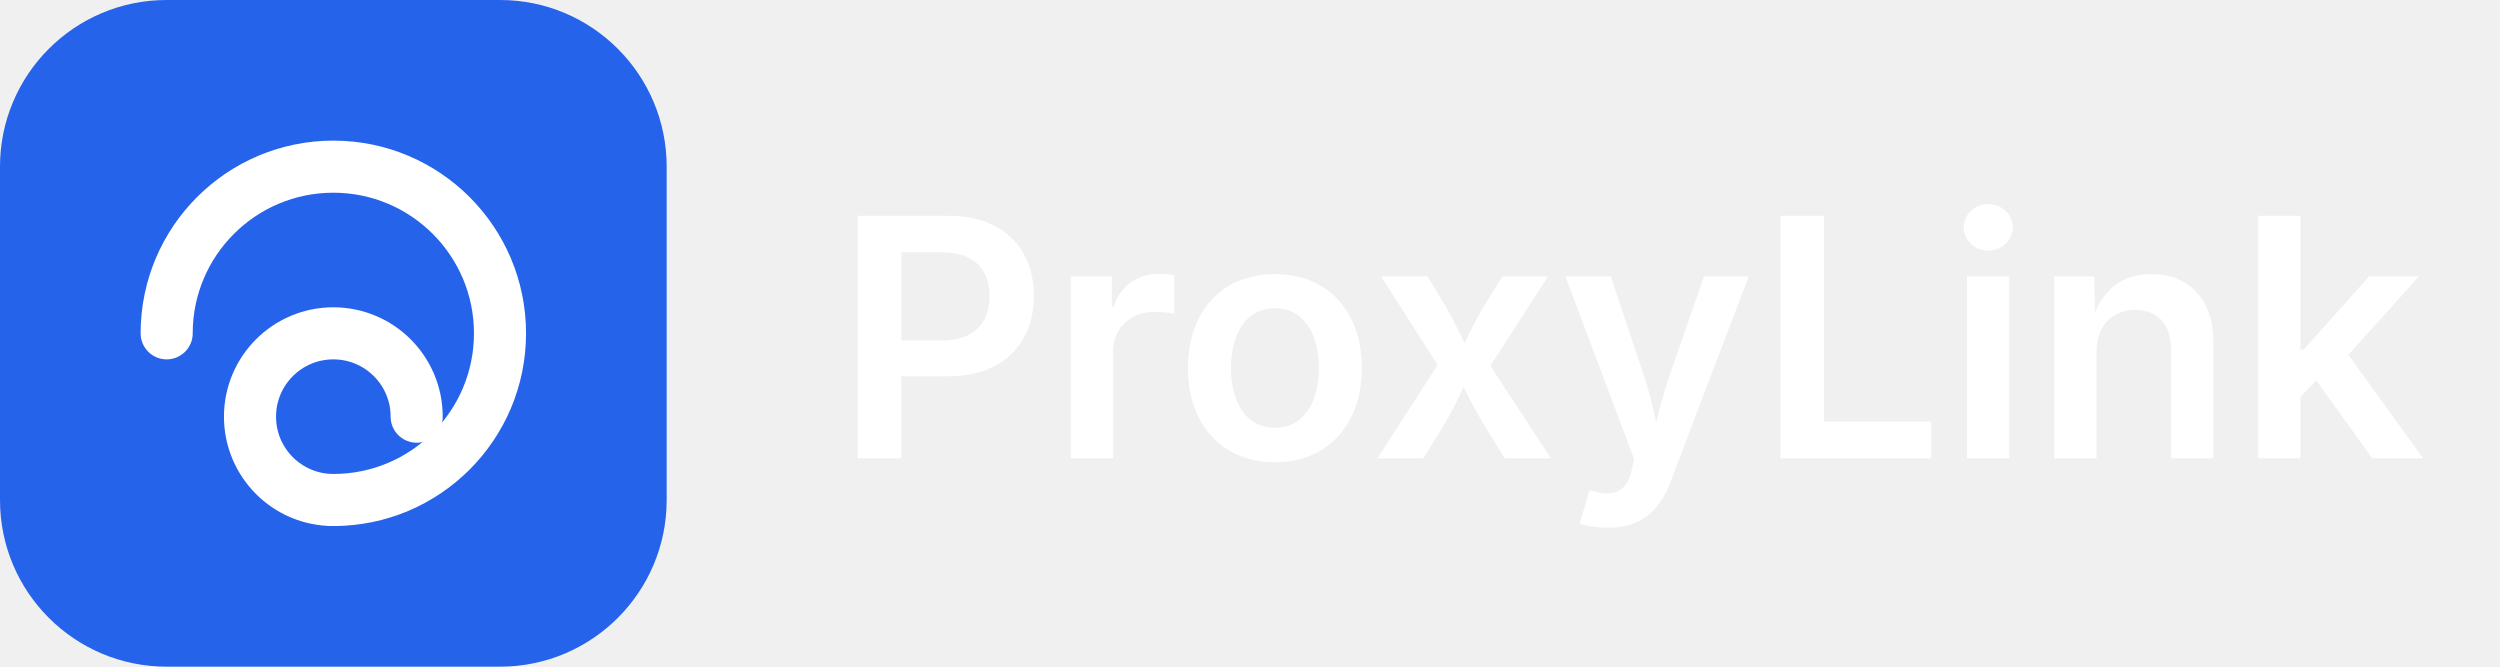
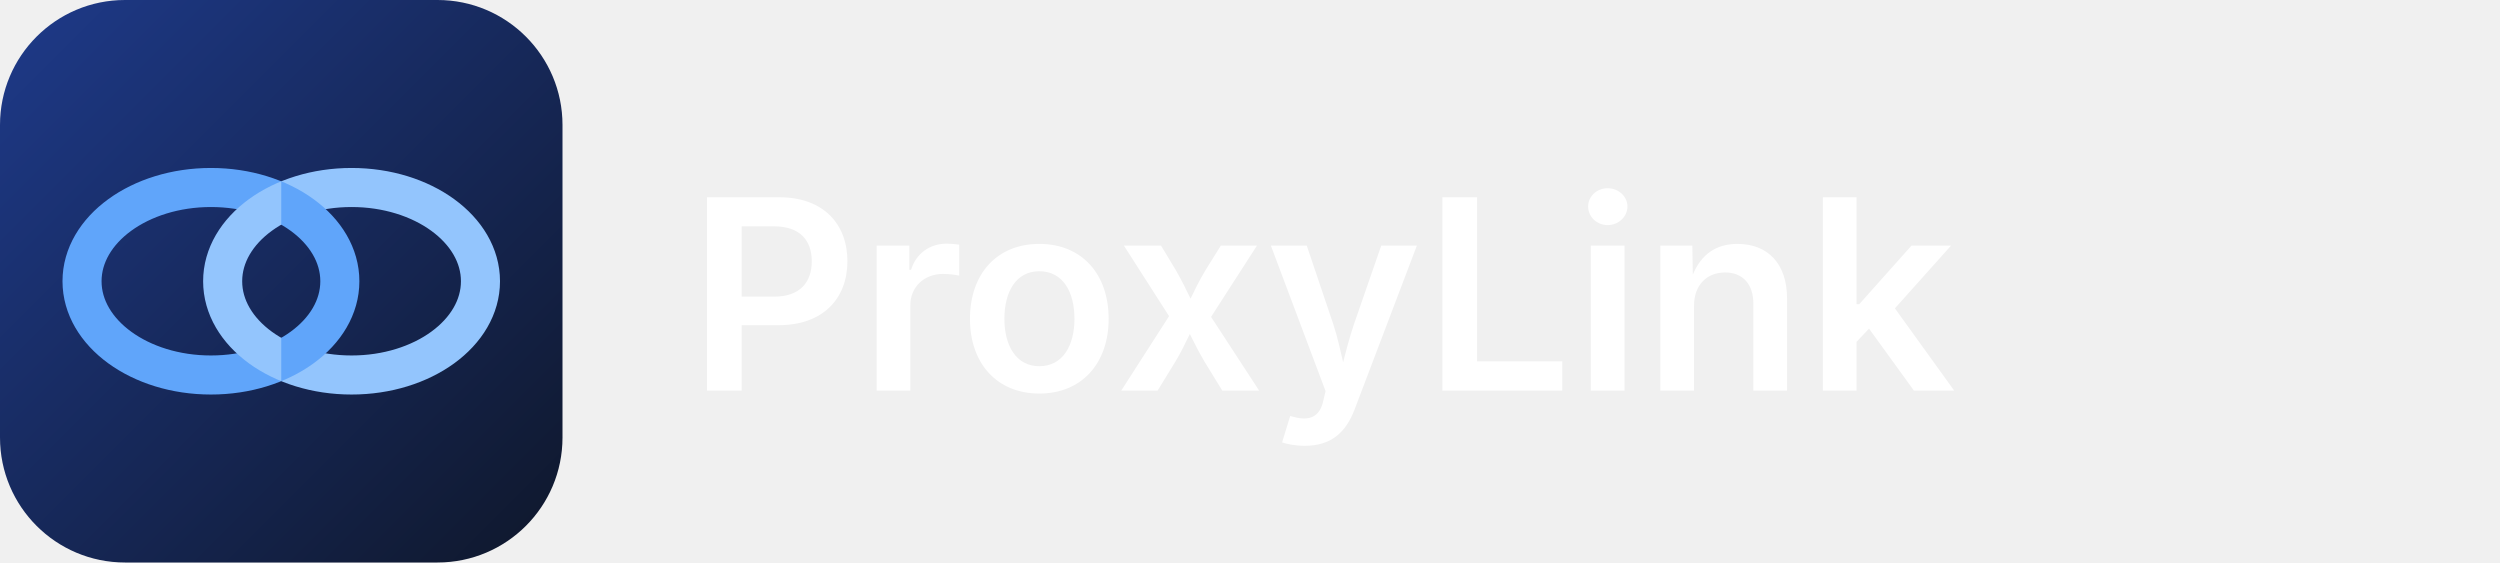
- <svg xmlns="http://www.w3.org/2000/svg" width="120" height="32" viewBox="0 0 120 32" fill="none">
-   <rect width="32" height="32" rx="8" fill="#2563EB" />
-   <path d="M8 16C8 11.582 11.582 8 16 8C20.418 8 24 11.582 24 16C24 20.418 20.418 24 16 24" stroke="white" stroke-width="2.5" stroke-linecap="round" />
-   <path d="M16 24C13.791 24 12 22.209 12 20C12 17.791 13.791 16 16 16C18.209 16 20 17.791 20 20" stroke="white" stroke-width="2.5" stroke-linecap="round" />
-   <text x="40" y="22" font-family="Inter, sans-serif" font-size="16" font-weight="600" fill="white">ProxyLink</text>
+ <svg xmlns="http://www.w3.org/2000/svg" width="160" height="36" viewBox="0 0 160 36" fill="none">
+   <defs>
+     <linearGradient id="bg" x1="0" y1="0" x2="36" y2="36" gradientUnits="userSpaceOnUse">
+       <stop offset="0%" stop-color="#1E3A8A" />
+       <stop offset="100%" stop-color="#0F172A" />
+     </linearGradient>
+     <clipPath id="lH">
+       <rect x="0" y="0" width="18" height="36" />
+     </clipPath>
+     <clipPath id="rH">
+       <rect x="18" y="0" width="18" height="36" />
+     </clipPath>
+   </defs>
+   <rect width="36" height="36" rx="8" fill="url(#bg)" />
+   <ellipse cx="13.5" cy="18" rx="8.25" ry="6" stroke="#60A5FA" stroke-width="2.5" fill="none" clip-path="url(#lH)" />
+   <ellipse cx="22.5" cy="18" rx="8.25" ry="6" stroke="#93C5FD" stroke-width="2.5" fill="none" />
+   <ellipse cx="13.5" cy="18" rx="8.25" ry="6" stroke="#60A5FA" stroke-width="2.5" fill="none" clip-path="url(#rH)" />
+   <text x="44" y="25" font-family="Inter, ui-sans-serif, sans-serif" font-size="17" font-weight="600" fill="white">ProxyLink</text>
</svg>
